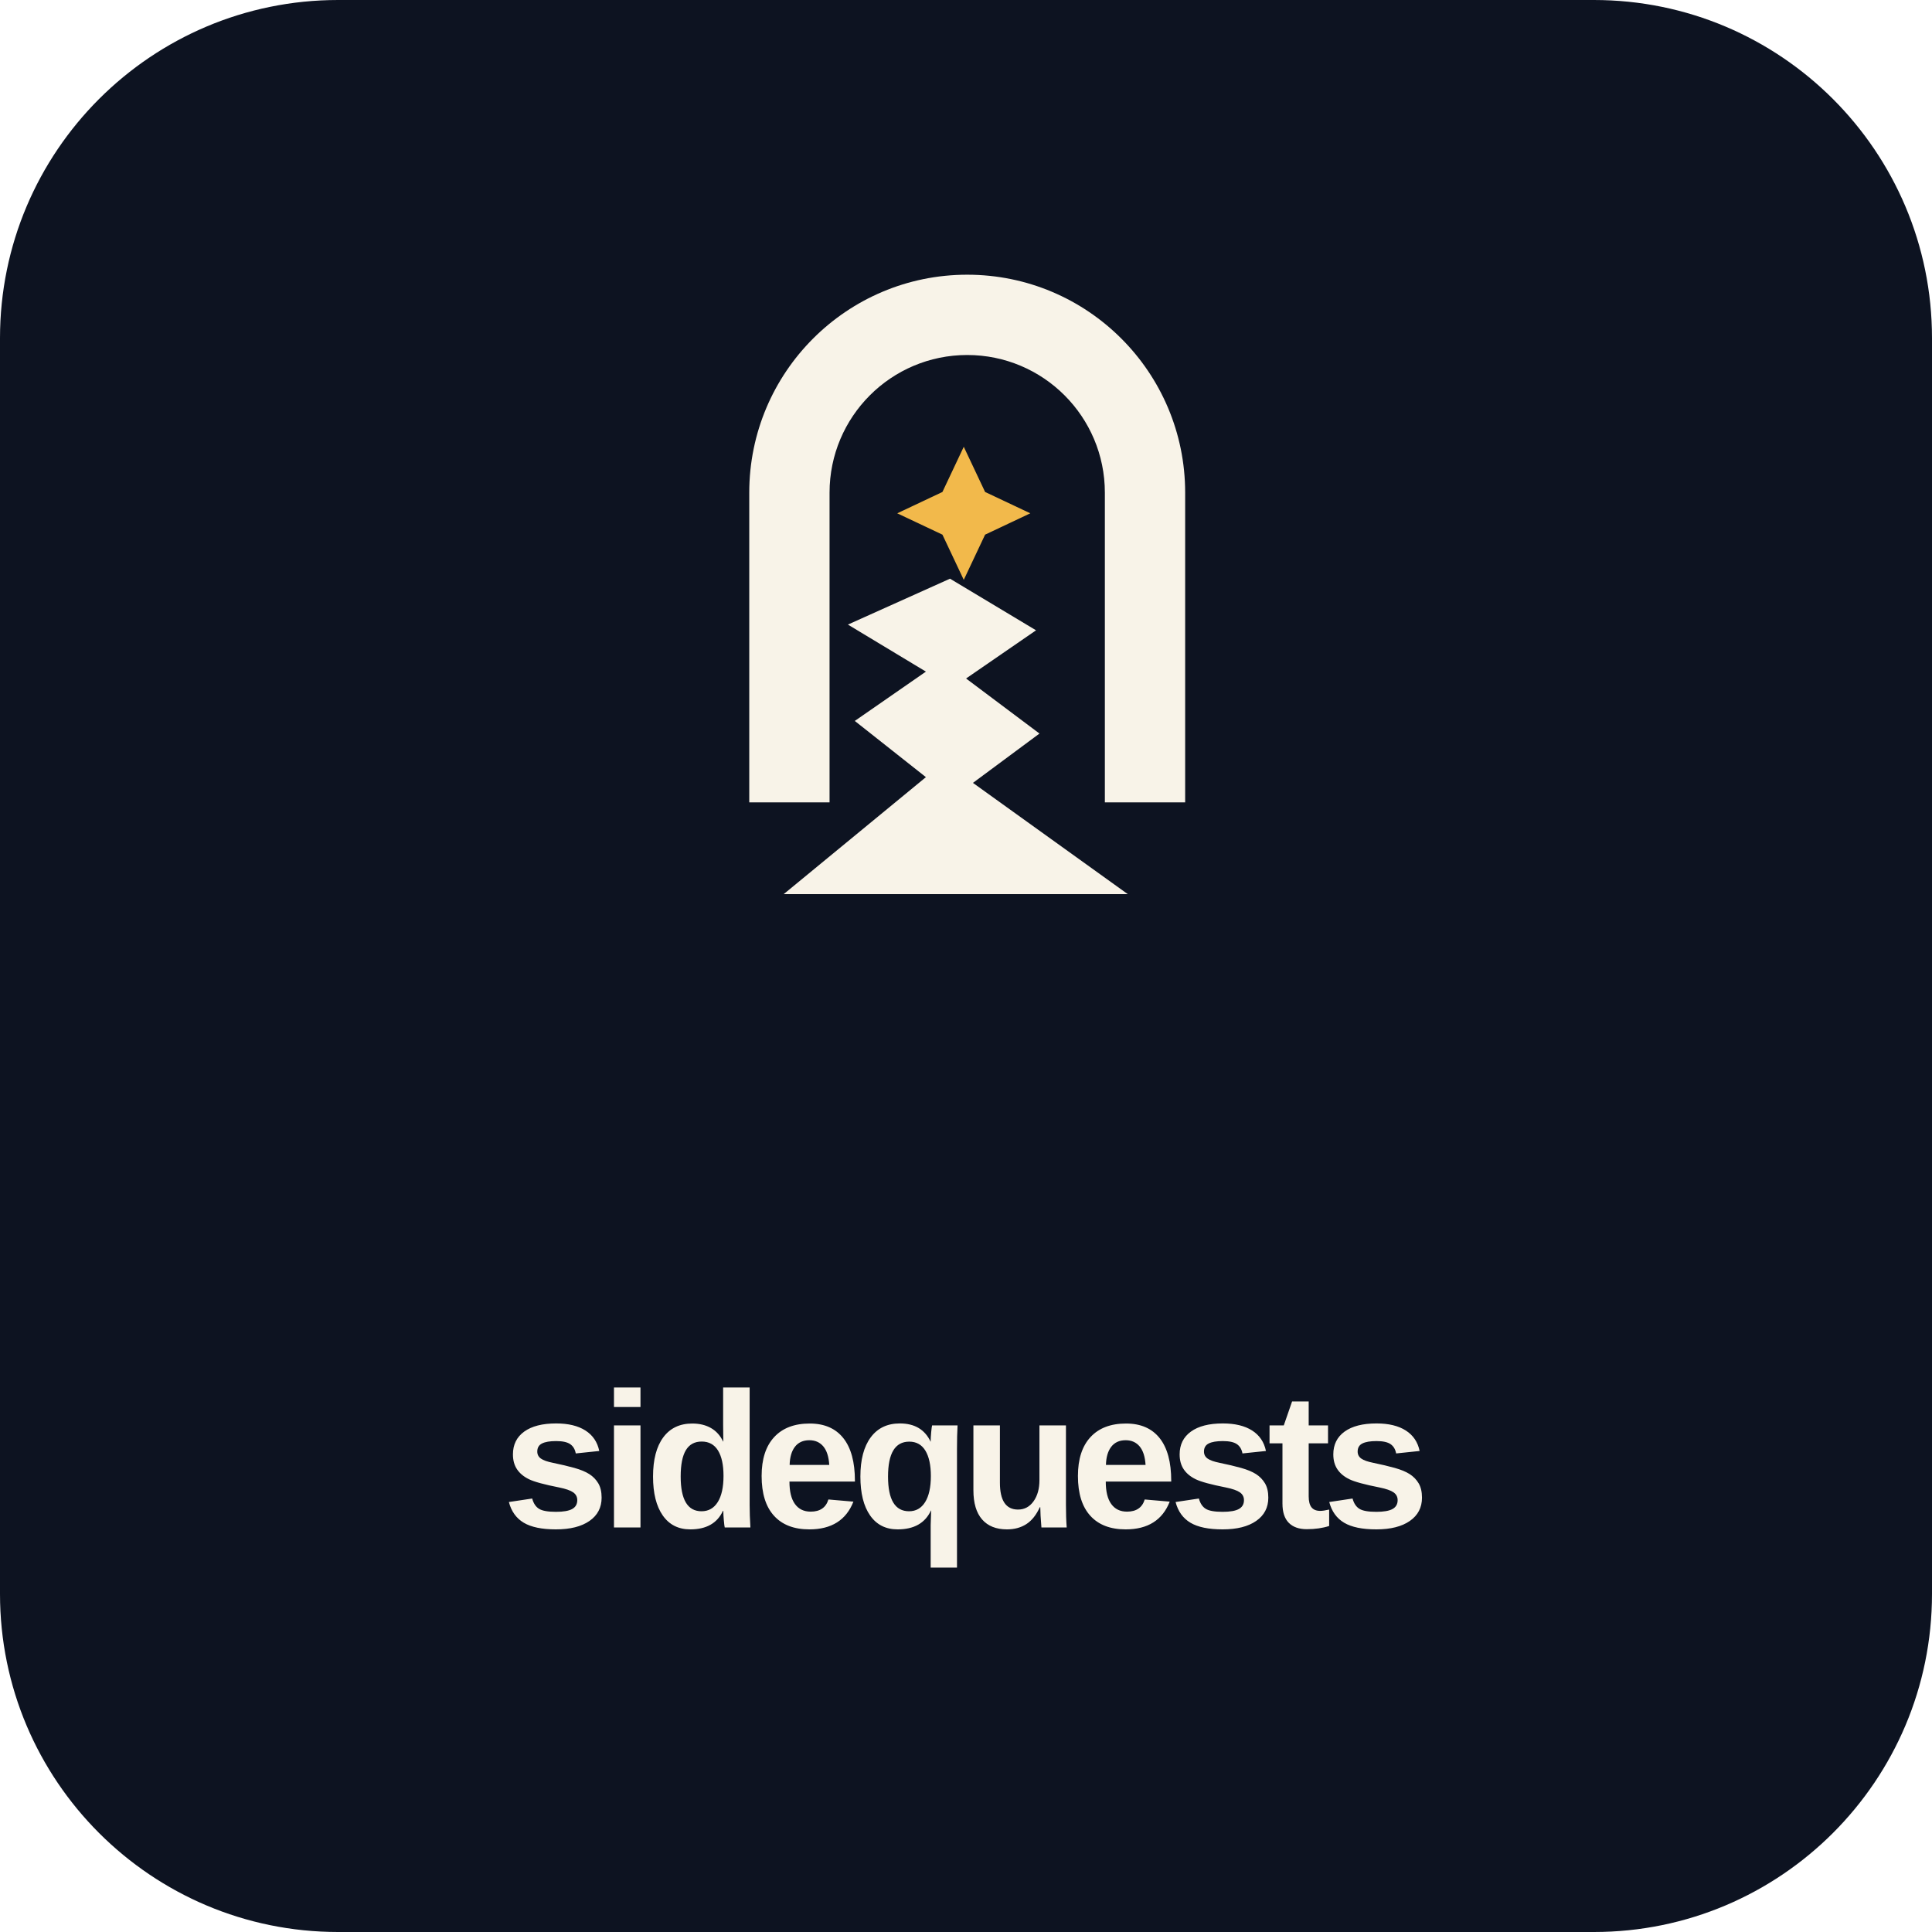
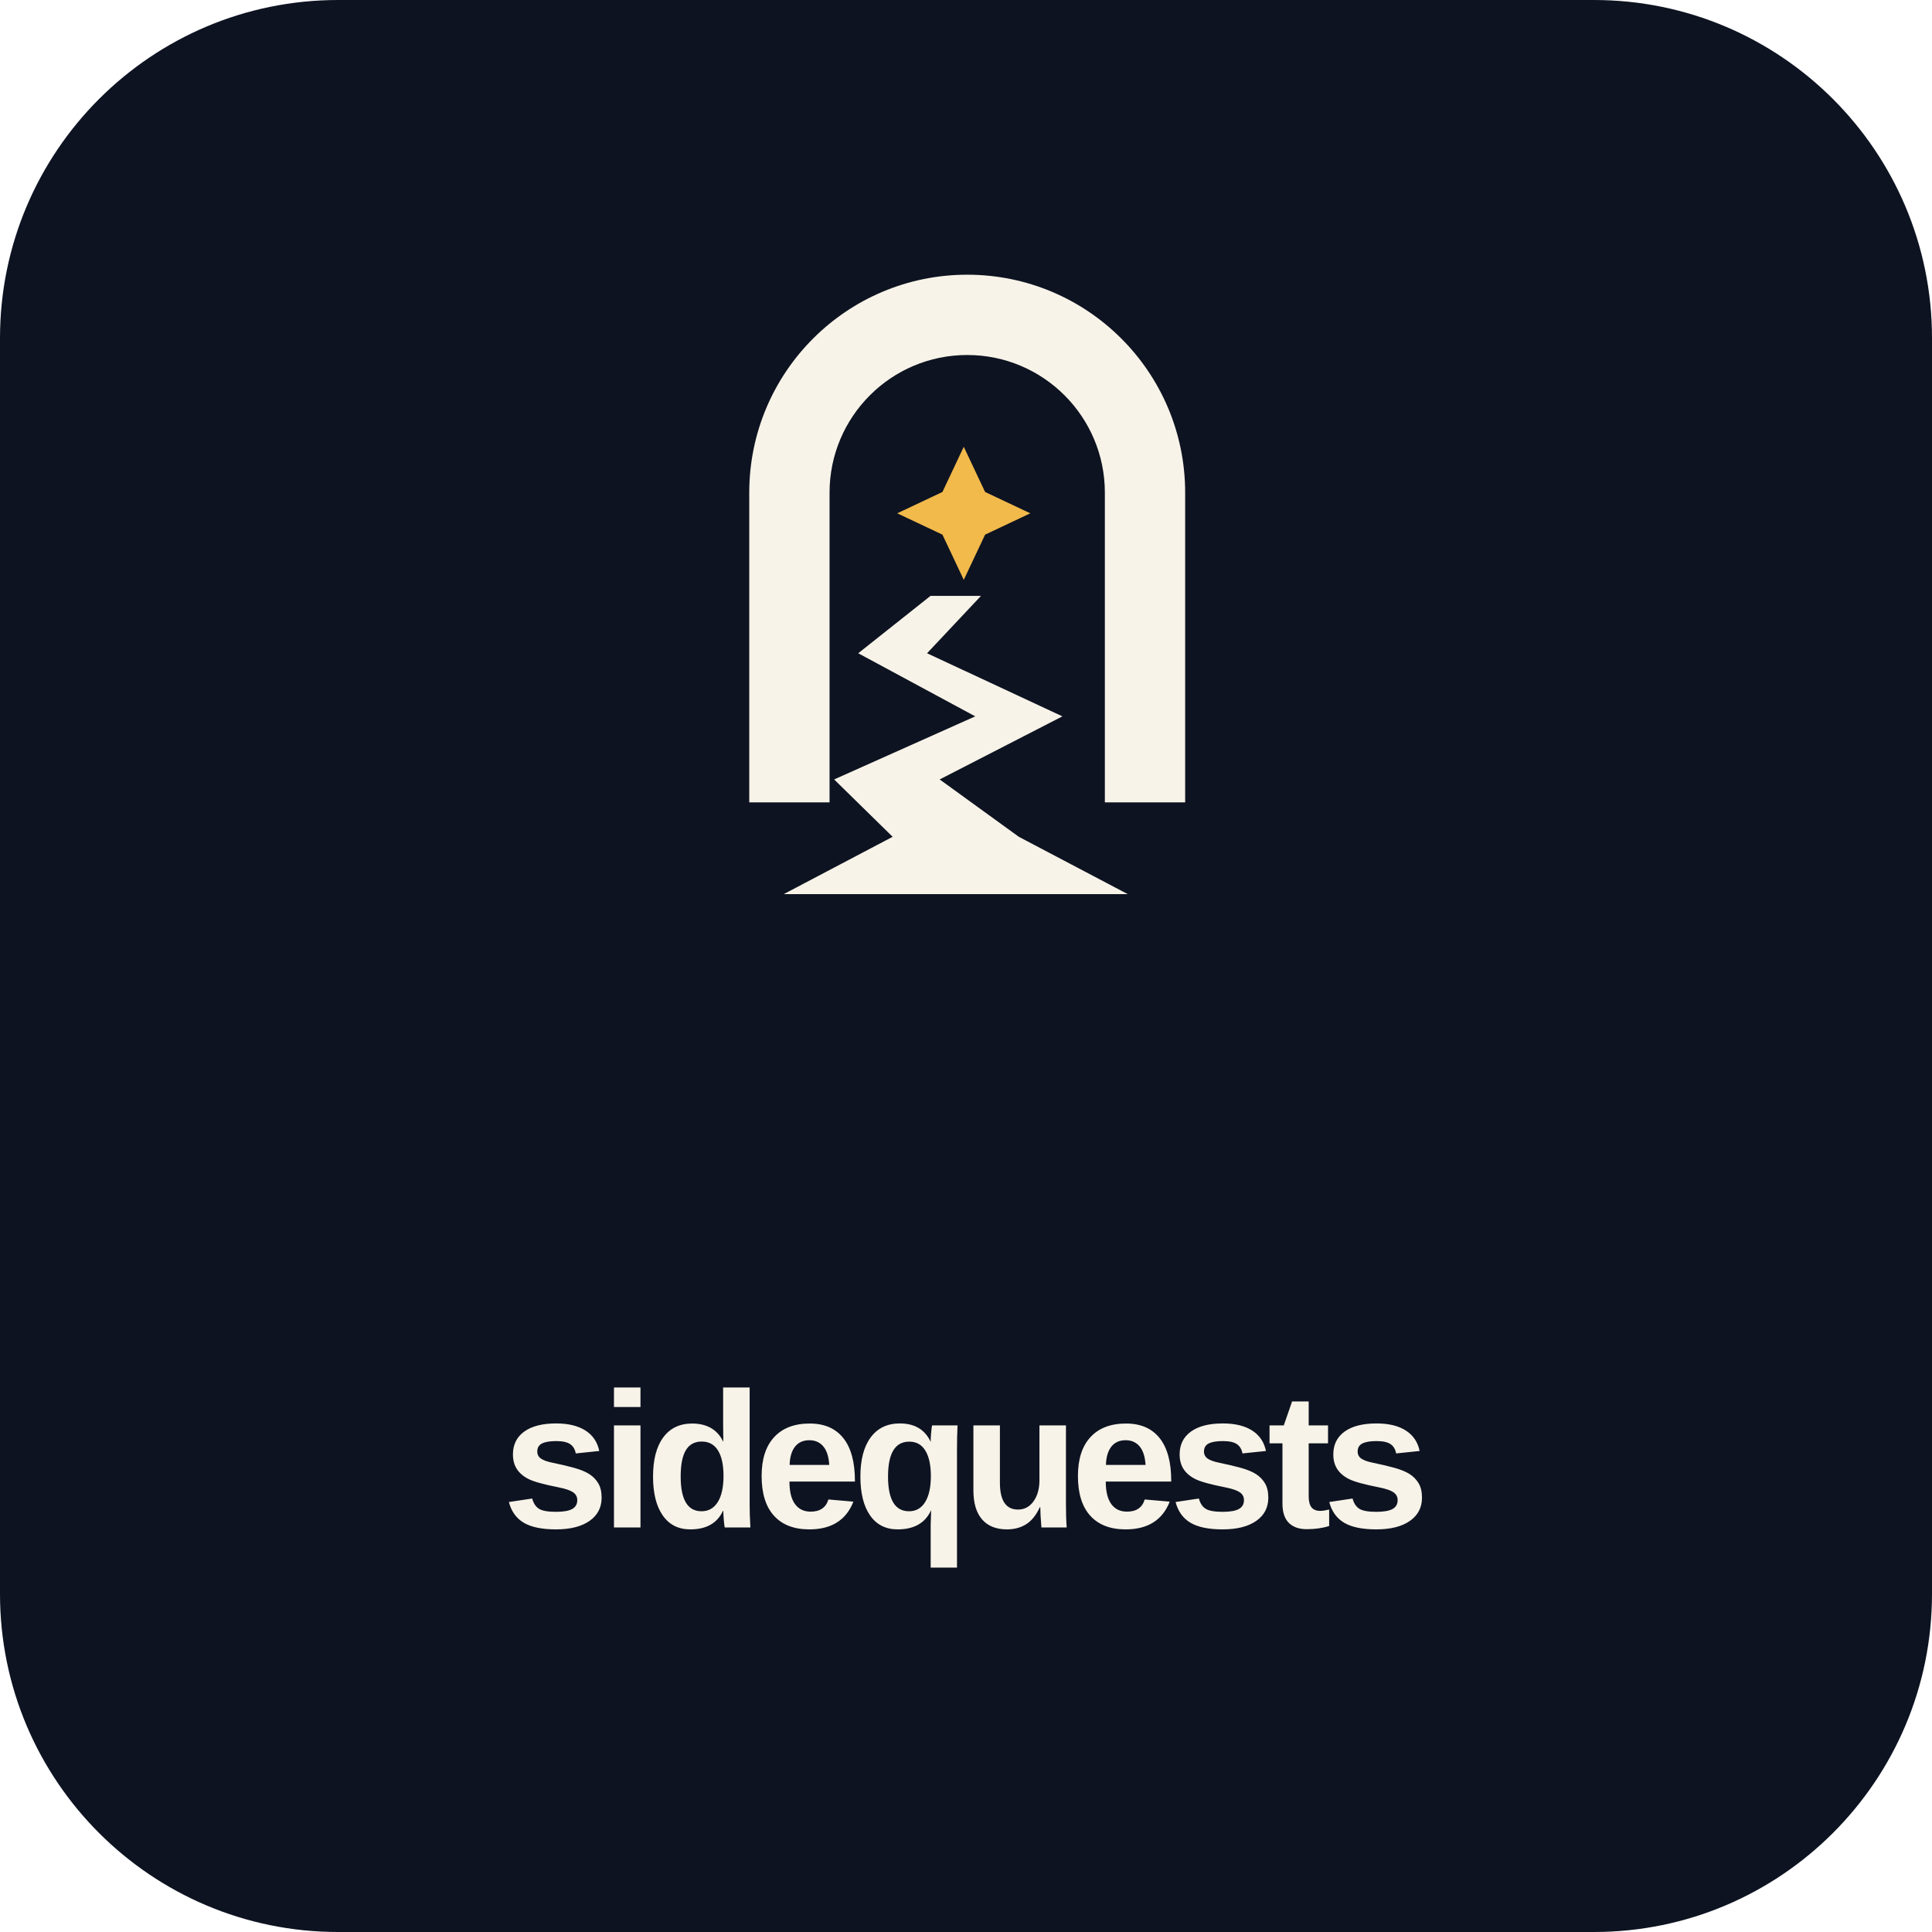
<svg xmlns="http://www.w3.org/2000/svg" viewBox="0 0 640 640" role="img" aria-labelledby="title">
  <rect width="640" height="640" rx="112" fill="#0D1321" />
  <g transform="translate(195 72) scale(3.8)">
    <path fill="#F8F3E8" fill-rule="evenodd" d="M14 51V24C14 13.507 22.507 5 33 5s19 8.507 19 19v27h-7V24c0-6.627-5.373-12-12-12s-12 5.373-12 12v27h-7Z" />
    <path fill="#F2B94B" d="m32.7 20 1.86 3.94L38.5 25.8l-3.94 1.86-1.86 3.94-1.86-3.94-3.94-1.86 3.94-1.86L32.7 20Z" />
-     <path fill="#F8F3E8" d="M31.5 31.5 39 36l-6.1 4.2 6.4 4.8-5.8 4.3L47 59H17l12.4-10.2-6.2-4.9 6.2-4.3-6.8-4.1 8.9-4Z" />
+     <path fill="#F8F3E8" d="M29.8 33 23.5 38l10.2 5.5L21.4 49l5.1 5L17 59h30l-9.5-5-6.9-5 10.7-5.5L29.5 38l4.7-5h-4.4Z" />
  </g>
  <text x="320" y="506" fill="#F8F3E8" font-family="Manrope, Arial, sans-serif" font-size="64" font-weight="750" letter-spacing="-3" text-anchor="middle">sidequests</text>
</svg>
